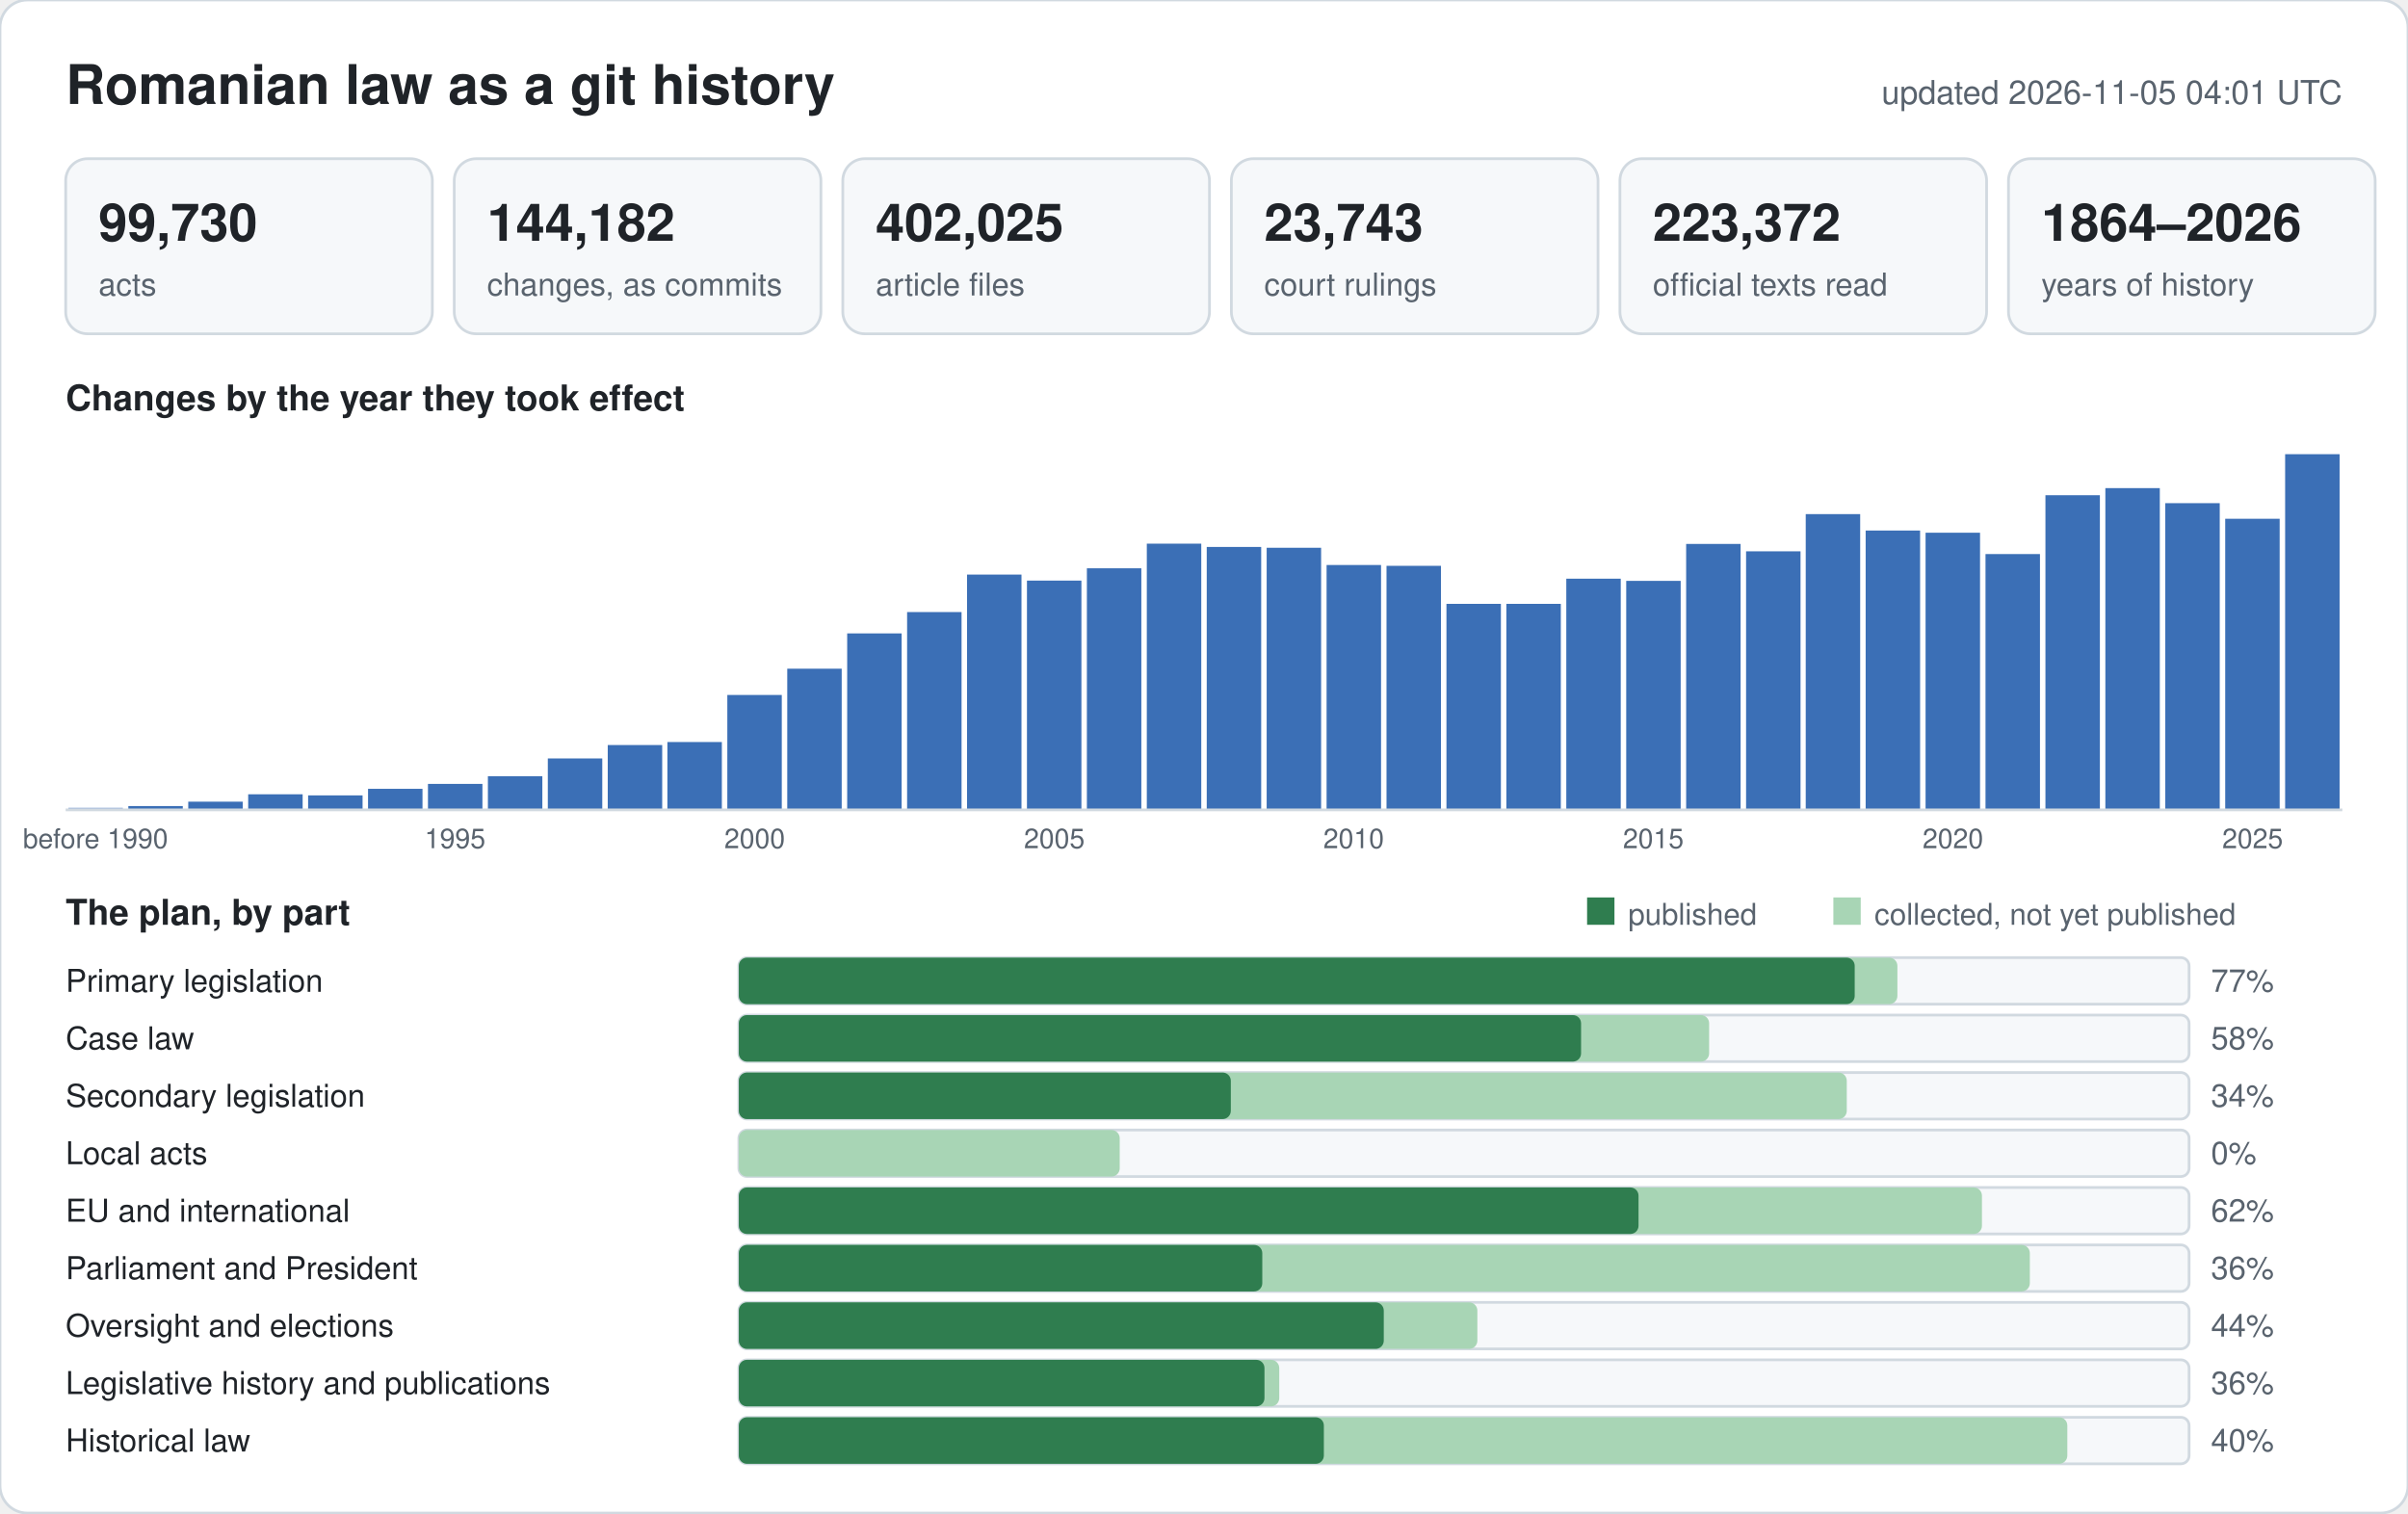
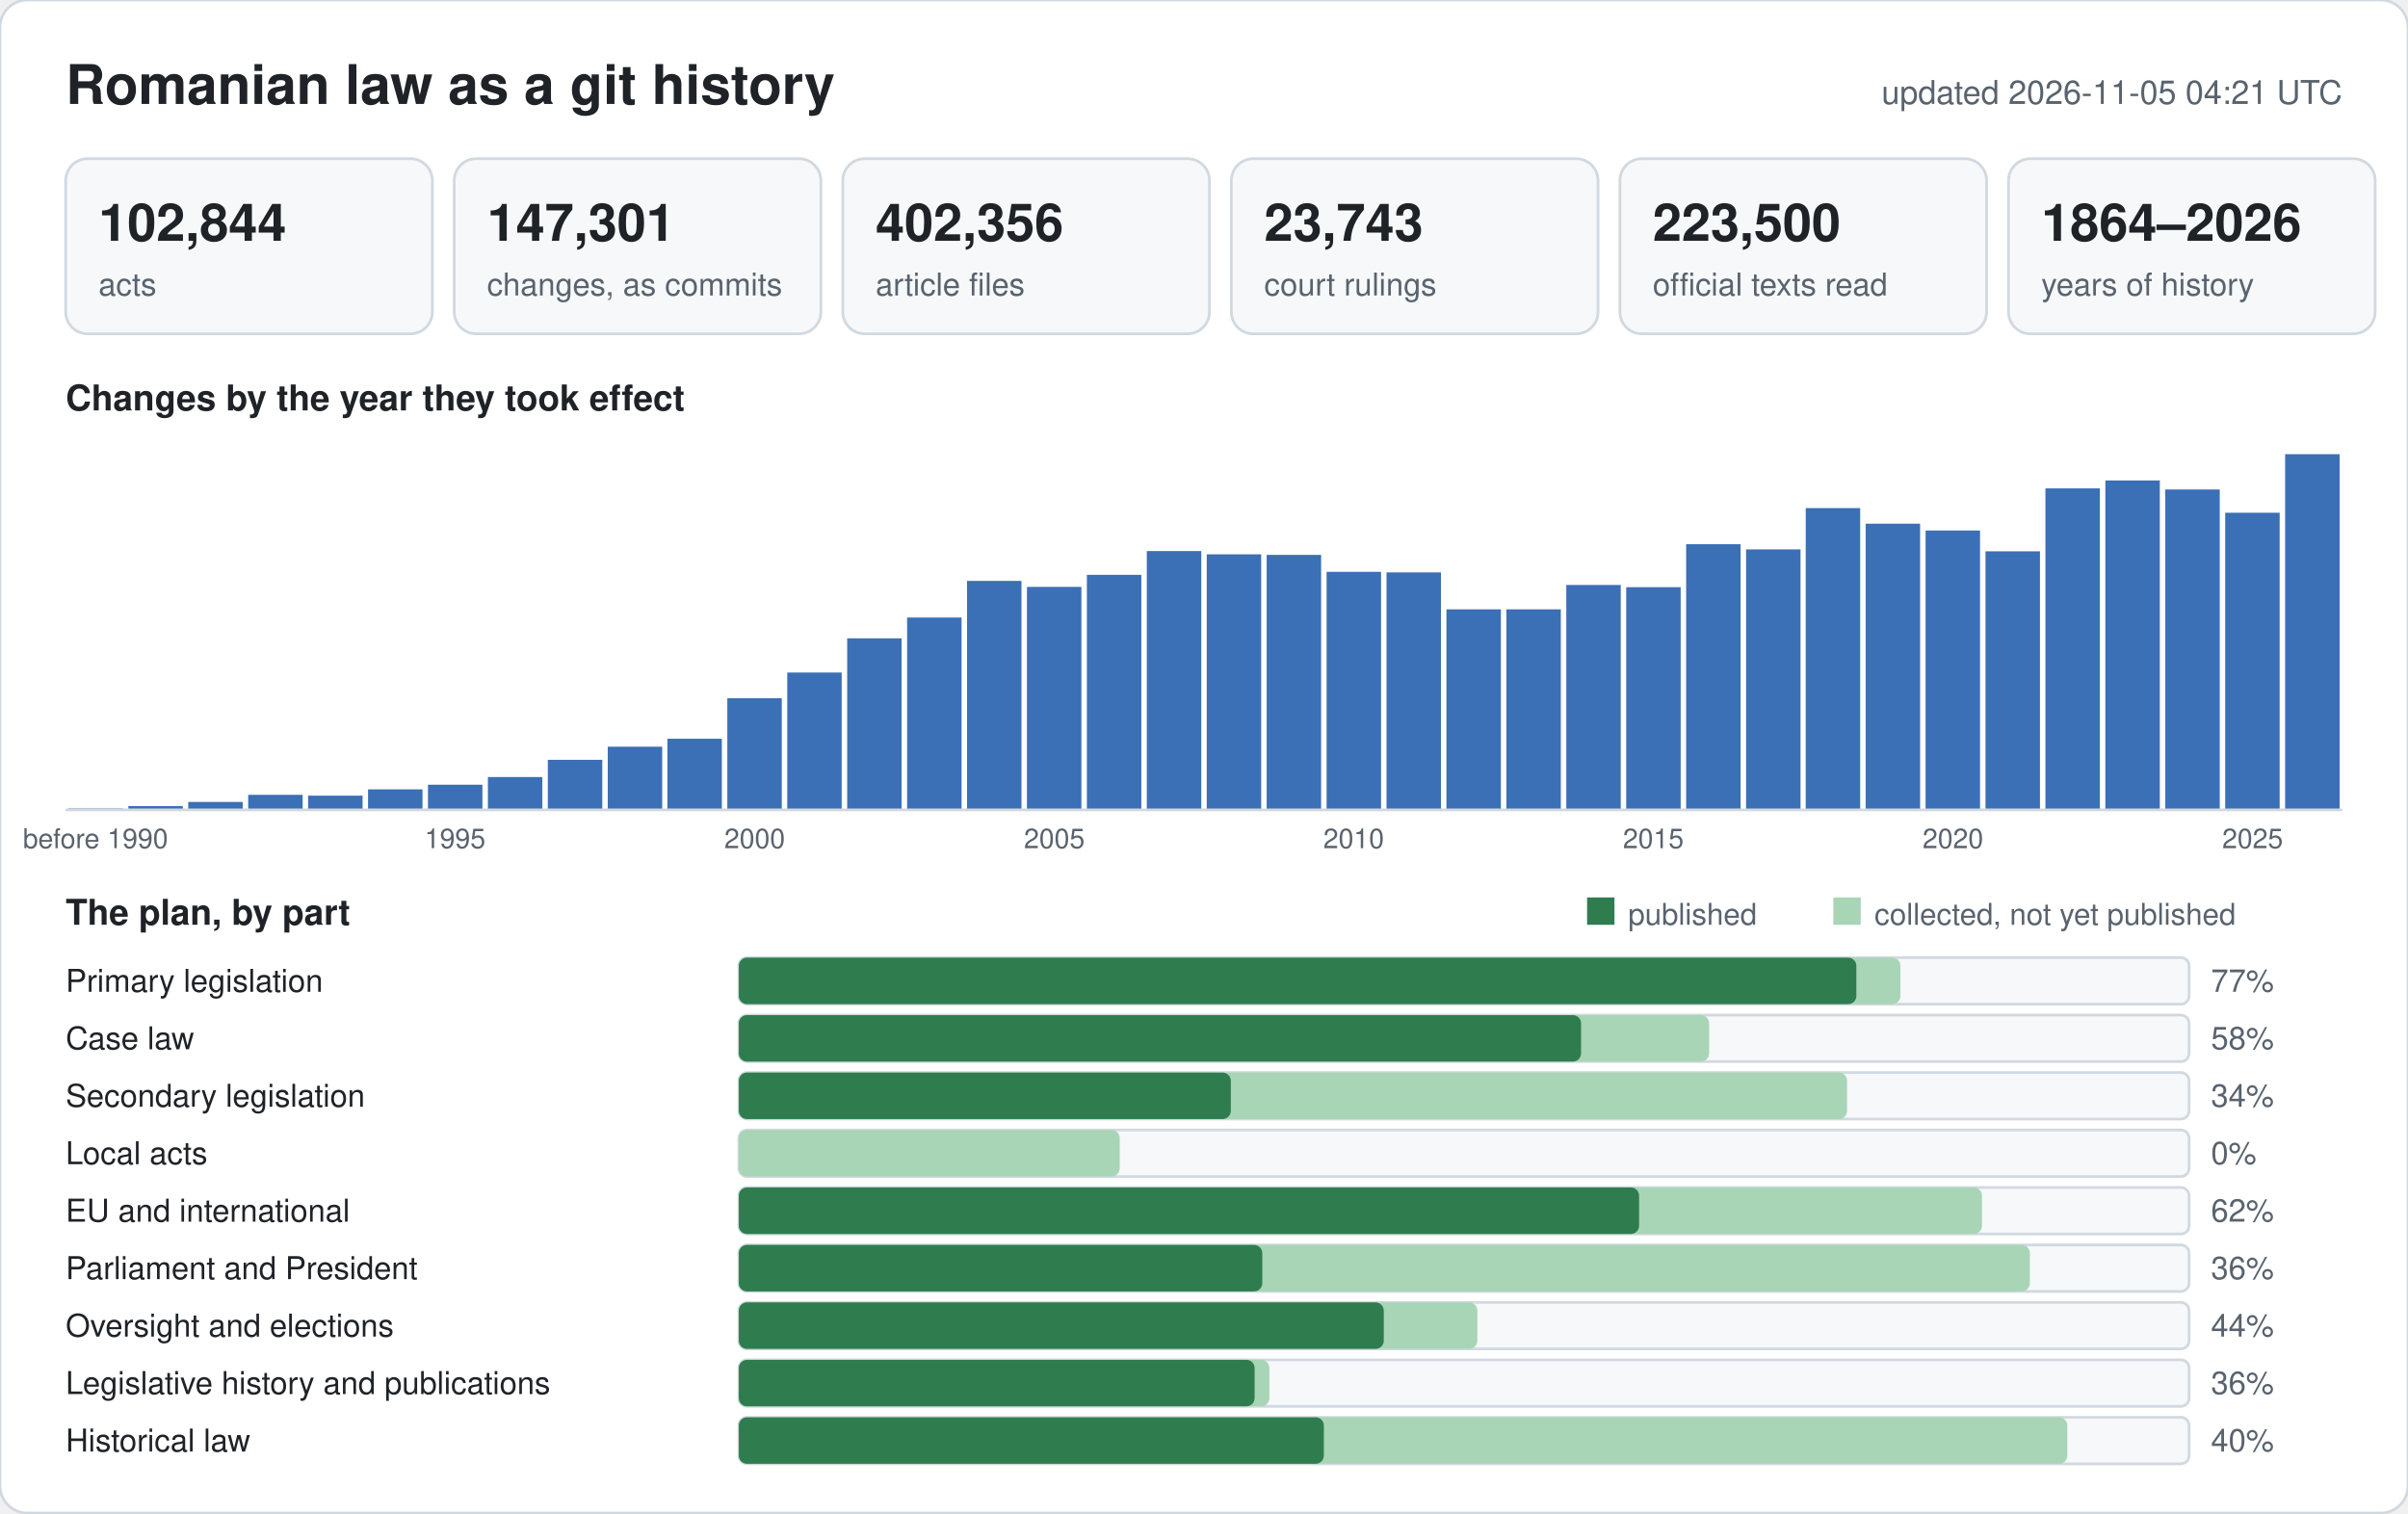
<svg xmlns="http://www.w3.org/2000/svg" width="880" height="553" viewBox="0 0 880 553" font-family="-apple-system,BlinkMacSystemFont,Segoe UI,Helvetica,Arial,sans-serif">
  <rect width="880" height="553" rx="10" fill="#ffffff" stroke="#d1d9e0" />
  <text x="24" y="38" font-size="20" font-weight="600" fill="#1f2328">Romanian law as a git history</text>
-   <text x="856" y="38" font-size="12" text-anchor="end" fill="#59636e">updated 2026-11-05 04:01 UTC</text>
+   <text x="856" y="38" font-size="12" text-anchor="end" fill="#59636e">updated 2026-11-05 04:21 UTC</text>
  <rect x="24" y="58" width="134" height="64" rx="8" fill="#f6f8fa" stroke="#d1d9e0" />
-   <text x="36" y="88" font-size="19" font-weight="600" fill="#1f2328">99,730</text>
+   <text x="36" y="88" font-size="19" font-weight="600" fill="#1f2328">102,844</text>
  <text x="36" y="108" font-size="11.5" fill="#59636e">acts</text>
  <rect x="166" y="58" width="134" height="64" rx="8" fill="#f6f8fa" stroke="#d1d9e0" />
-   <text x="178" y="88" font-size="19" font-weight="600" fill="#1f2328">144,182</text>
+   <text x="178" y="88" font-size="19" font-weight="600" fill="#1f2328">147,301</text>
  <text x="178" y="108" font-size="11.5" fill="#59636e">changes, as commits</text>
  <rect x="308" y="58" width="134" height="64" rx="8" fill="#f6f8fa" stroke="#d1d9e0" />
-   <text x="320" y="88" font-size="19" font-weight="600" fill="#1f2328">402,025</text>
+   <text x="320" y="88" font-size="19" font-weight="600" fill="#1f2328">402,356</text>
  <text x="320" y="108" font-size="11.5" fill="#59636e">article files</text>
  <rect x="450" y="58" width="134" height="64" rx="8" fill="#f6f8fa" stroke="#d1d9e0" />
  <text x="462" y="88" font-size="19" font-weight="600" fill="#1f2328">23,743</text>
  <text x="462" y="108" font-size="11.5" fill="#59636e">court rulings</text>
  <rect x="592" y="58" width="134" height="64" rx="8" fill="#f6f8fa" stroke="#d1d9e0" />
-   <text x="604" y="88" font-size="19" font-weight="600" fill="#1f2328">223,372</text>
+   <text x="604" y="88" font-size="19" font-weight="600" fill="#1f2328">223,500</text>
  <text x="604" y="108" font-size="11.5" fill="#59636e">official texts read</text>
  <rect x="734" y="58" width="134" height="64" rx="8" fill="#f6f8fa" stroke="#d1d9e0" />
  <text x="746" y="88" font-size="19" font-weight="600" fill="#1f2328">1864–2026</text>
  <text x="746" y="108" font-size="11.5" fill="#59636e">years of history</text>
  <text x="24" y="150" font-size="13" font-weight="600" fill="#1f2328">Changes by the year they took effect</text>
-   <rect x="25.0" y="295.2" width="19.9" height="0.8" fill="#9db6dc" />
+   <rect x="25.0" y="295.3" width="19.9" height="0.7" fill="#9db6dc" />
  <text x="34.9" y="310" font-size="10" text-anchor="middle" fill="#59636e">before 1990</text>
  <rect x="46.9" y="294.6" width="19.9" height="1.4" fill="#3b6fb6" />
-   <rect x="68.8" y="293.0" width="19.9" height="3.0" fill="#3b6fb6" />
-   <rect x="90.7" y="290.3" width="19.9" height="5.7" fill="#3b6fb6" />
-   <rect x="112.6" y="290.7" width="19.9" height="5.3" fill="#3b6fb6" />
-   <rect x="134.5" y="288.3" width="19.9" height="7.7" fill="#3b6fb6" />
-   <rect x="156.4" y="286.5" width="19.9" height="9.5" fill="#3b6fb6" />
+   <rect x="68.8" y="293.1" width="19.9" height="2.9" fill="#3b6fb6" />
+   <rect x="90.7" y="290.5" width="19.9" height="5.5" fill="#3b6fb6" />
+   <rect x="112.6" y="290.8" width="19.9" height="5.2" fill="#3b6fb6" />
+   <rect x="134.5" y="288.5" width="19.9" height="7.5" fill="#3b6fb6" />
+   <rect x="156.4" y="286.8" width="19.9" height="9.2" fill="#3b6fb6" />
  <text x="166.3" y="310" font-size="10" text-anchor="middle" fill="#59636e">1995</text>
-   <rect x="178.3" y="283.7" width="19.9" height="12.3" fill="#3b6fb6" />
-   <rect x="200.2" y="277.2" width="19.9" height="18.8" fill="#3b6fb6" />
-   <rect x="222.1" y="272.3" width="19.9" height="23.7" fill="#3b6fb6" />
-   <rect x="243.9" y="271.2" width="19.9" height="24.8" fill="#3b6fb6" />
-   <rect x="265.8" y="254.0" width="19.9" height="42.0" fill="#3b6fb6" />
+   <rect x="178.3" y="284.0" width="19.9" height="12.0" fill="#3b6fb6" />
+   <rect x="200.2" y="277.7" width="19.9" height="18.3" fill="#3b6fb6" />
+   <rect x="222.1" y="272.9" width="19.9" height="23.1" fill="#3b6fb6" />
+   <rect x="243.9" y="270.0" width="19.9" height="26.0" fill="#3b6fb6" />
+   <rect x="265.8" y="255.2" width="19.9" height="40.8" fill="#3b6fb6" />
  <text x="275.8" y="310" font-size="10" text-anchor="middle" fill="#59636e">2000</text>
-   <rect x="287.7" y="244.4" width="19.9" height="51.6" fill="#3b6fb6" />
-   <rect x="309.6" y="231.5" width="19.9" height="64.5" fill="#3b6fb6" />
-   <rect x="331.5" y="223.7" width="19.9" height="72.3" fill="#3b6fb6" />
-   <rect x="353.4" y="210.0" width="19.9" height="86.0" fill="#3b6fb6" />
-   <rect x="375.3" y="212.2" width="19.9" height="83.8" fill="#3b6fb6" />
+   <rect x="287.7" y="245.8" width="19.9" height="50.2" fill="#3b6fb6" />
+   <rect x="309.6" y="233.3" width="19.9" height="62.7" fill="#3b6fb6" />
+   <rect x="331.5" y="225.7" width="19.9" height="70.3" fill="#3b6fb6" />
+   <rect x="353.4" y="212.3" width="19.9" height="83.7" fill="#3b6fb6" />
+   <rect x="375.3" y="214.5" width="19.9" height="81.5" fill="#3b6fb6" />
  <text x="385.3" y="310" font-size="10" text-anchor="middle" fill="#59636e">2005</text>
-   <rect x="397.2" y="207.7" width="19.9" height="88.3" fill="#3b6fb6" />
-   <rect x="419.1" y="198.7" width="19.9" height="97.3" fill="#3b6fb6" />
-   <rect x="441.0" y="199.9" width="19.9" height="96.1" fill="#3b6fb6" />
-   <rect x="462.9" y="200.2" width="19.9" height="95.8" fill="#3b6fb6" />
-   <rect x="484.8" y="206.5" width="19.9" height="89.5" fill="#3b6fb6" />
+   <rect x="397.2" y="210.1" width="19.9" height="85.9" fill="#3b6fb6" />
+   <rect x="419.1" y="201.4" width="19.9" height="94.6" fill="#3b6fb6" />
+   <rect x="441.0" y="202.6" width="19.9" height="93.4" fill="#3b6fb6" />
+   <rect x="462.9" y="202.8" width="19.9" height="93.2" fill="#3b6fb6" />
+   <rect x="484.8" y="209.0" width="19.9" height="87.0" fill="#3b6fb6" />
  <text x="494.7" y="310" font-size="10" text-anchor="middle" fill="#59636e">2010</text>
-   <rect x="506.7" y="206.8" width="19.9" height="89.2" fill="#3b6fb6" />
-   <rect x="528.6" y="220.7" width="19.9" height="75.3" fill="#3b6fb6" />
-   <rect x="550.5" y="220.7" width="19.9" height="75.3" fill="#3b6fb6" />
-   <rect x="572.4" y="211.5" width="19.9" height="84.5" fill="#3b6fb6" />
-   <rect x="594.3" y="212.3" width="19.9" height="83.7" fill="#3b6fb6" />
+   <rect x="506.7" y="209.2" width="19.9" height="86.8" fill="#3b6fb6" />
+   <rect x="528.6" y="222.7" width="19.9" height="73.3" fill="#3b6fb6" />
+   <rect x="550.5" y="222.7" width="19.9" height="73.3" fill="#3b6fb6" />
+   <rect x="572.4" y="213.8" width="19.9" height="82.2" fill="#3b6fb6" />
+   <rect x="594.3" y="214.6" width="19.9" height="81.4" fill="#3b6fb6" />
  <text x="604.2" y="310" font-size="10" text-anchor="middle" fill="#59636e">2015</text>
-   <rect x="616.2" y="198.8" width="19.9" height="97.2" fill="#3b6fb6" />
-   <rect x="638.1" y="201.5" width="19.9" height="94.5" fill="#3b6fb6" />
-   <rect x="659.9" y="187.9" width="19.9" height="108.1" fill="#3b6fb6" />
-   <rect x="681.8" y="193.9" width="19.9" height="102.1" fill="#3b6fb6" />
-   <rect x="703.7" y="194.7" width="19.9" height="101.3" fill="#3b6fb6" />
+   <rect x="616.2" y="198.9" width="19.9" height="97.1" fill="#3b6fb6" />
+   <rect x="638.1" y="200.8" width="19.9" height="95.2" fill="#3b6fb6" />
+   <rect x="659.9" y="185.7" width="19.9" height="110.3" fill="#3b6fb6" />
+   <rect x="681.8" y="191.4" width="19.9" height="104.6" fill="#3b6fb6" />
+   <rect x="703.7" y="193.9" width="19.9" height="102.1" fill="#3b6fb6" />
  <text x="713.7" y="310" font-size="10" text-anchor="middle" fill="#59636e">2020</text>
-   <rect x="725.6" y="202.5" width="19.9" height="93.5" fill="#3b6fb6" />
-   <rect x="747.5" y="181.0" width="19.9" height="115.0" fill="#3b6fb6" />
-   <rect x="769.4" y="178.4" width="19.9" height="117.6" fill="#3b6fb6" />
-   <rect x="791.3" y="183.9" width="19.9" height="112.1" fill="#3b6fb6" />
-   <rect x="813.2" y="189.6" width="19.9" height="106.4" fill="#3b6fb6" />
+   <rect x="725.6" y="201.5" width="19.9" height="94.5" fill="#3b6fb6" />
+   <rect x="747.5" y="178.5" width="19.9" height="117.5" fill="#3b6fb6" />
+   <rect x="769.4" y="175.6" width="19.9" height="120.4" fill="#3b6fb6" />
+   <rect x="791.3" y="178.9" width="19.9" height="117.1" fill="#3b6fb6" />
+   <rect x="813.2" y="187.4" width="19.9" height="108.6" fill="#3b6fb6" />
  <text x="823.2" y="310" font-size="10" text-anchor="middle" fill="#59636e">2025</text>
  <rect x="835.1" y="166.0" width="19.9" height="130.0" fill="#3b6fb6" />
  <line x1="24" y1="296" x2="856" y2="296" stroke="#d1d9e0" />
  <text x="24" y="338" font-size="13" font-weight="600" fill="#1f2328">The plan, by part</text>
  <rect x="580" y="328" width="10" height="10" fill="#2f7d4f" />
  <text x="595" y="338" font-size="11" fill="#59636e">published</text>
  <rect x="670" y="328" width="10" height="10" fill="#a8d5b5" />
  <text x="685" y="338" font-size="11" fill="#59636e">collected, not yet published</text>
  <text x="24" y="362.5" font-size="11.5" fill="#1f2328">Primary legislation</text>
  <rect x="270" y="350" width="530" height="17" rx="3" fill="#f6f8fa" stroke="#d1d9e0" />
-   <rect x="270" y="350" width="423.4" height="17" rx="3" fill="#a8d5b5" />
-   <rect x="270" y="350" width="407.8" height="17" rx="3" fill="#2f7d4f" />
+   <rect x="270" y="350" width="424.5" height="17" rx="3" fill="#a8d5b5" />
+   <rect x="270" y="350" width="408.4" height="17" rx="3" fill="#2f7d4f" />
  <text x="808" y="362.5" font-size="11.5" fill="#59636e">77%</text>
  <text x="24" y="383.5" font-size="11.5" fill="#1f2328">Case law</text>
  <rect x="270" y="371" width="530" height="17" rx="3" fill="#f6f8fa" stroke="#d1d9e0" />
  <rect x="270" y="371" width="354.6" height="17" rx="3" fill="#a8d5b5" />
  <rect x="270" y="371" width="307.8" height="17" rx="3" fill="#2f7d4f" />
  <text x="808" y="383.5" font-size="11.5" fill="#59636e">58%</text>
  <text x="24" y="404.5" font-size="11.5" fill="#1f2328">Secondary legislation</text>
  <rect x="270" y="392" width="530" height="17" rx="3" fill="#f6f8fa" stroke="#d1d9e0" />
-   <rect x="270" y="392" width="404.9" height="17" rx="3" fill="#a8d5b5" />
+   <rect x="270" y="392" width="405.0" height="17" rx="3" fill="#a8d5b5" />
  <rect x="270" y="392" width="179.8" height="17" rx="3" fill="#2f7d4f" />
  <text x="808" y="404.5" font-size="11.5" fill="#59636e">34%</text>
  <text x="24" y="425.5" font-size="11.5" fill="#1f2328">Local acts</text>
  <rect x="270" y="413" width="530" height="17" rx="3" fill="#f6f8fa" stroke="#d1d9e0" />
  <rect x="270" y="413" width="139.2" height="17" rx="3" fill="#a8d5b5" />
  <rect x="270" y="413" width="0.0" height="17" rx="3" fill="#2f7d4f" />
  <text x="808" y="425.5" font-size="11.5" fill="#59636e">0%</text>
  <text x="24" y="446.5" font-size="11.5" fill="#1f2328">EU and international</text>
  <rect x="270" y="434" width="530" height="17" rx="3" fill="#f6f8fa" stroke="#d1d9e0" />
  <rect x="270" y="434" width="454.3" height="17" rx="3" fill="#a8d5b5" />
-   <rect x="270" y="434" width="328.8" height="17" rx="3" fill="#2f7d4f" />
+   <rect x="270" y="434" width="329.0" height="17" rx="3" fill="#2f7d4f" />
  <text x="808" y="446.5" font-size="11.5" fill="#59636e">62%</text>
  <text x="24" y="467.5" font-size="11.5" fill="#1f2328">Parliament and President</text>
  <rect x="270" y="455" width="530" height="17" rx="3" fill="#f6f8fa" stroke="#d1d9e0" />
  <rect x="270" y="455" width="471.8" height="17" rx="3" fill="#a8d5b5" />
  <rect x="270" y="455" width="191.3" height="17" rx="3" fill="#2f7d4f" />
  <text x="808" y="467.5" font-size="11.5" fill="#59636e">36%</text>
  <text x="24" y="488.5" font-size="11.5" fill="#1f2328">Oversight and elections</text>
  <rect x="270" y="476" width="530" height="17" rx="3" fill="#f6f8fa" stroke="#d1d9e0" />
  <rect x="270" y="476" width="269.9" height="17" rx="3" fill="#a8d5b5" />
  <rect x="270" y="476" width="235.7" height="17" rx="3" fill="#2f7d4f" />
  <text x="808" y="488.5" font-size="11.5" fill="#59636e">44%</text>
  <text x="24" y="509.5" font-size="11.5" fill="#1f2328">Legislative history and publications</text>
  <rect x="270" y="497" width="530" height="17" rx="3" fill="#f6f8fa" stroke="#d1d9e0" />
-   <rect x="270" y="497" width="197.5" height="17" rx="3" fill="#a8d5b5" />
-   <rect x="270" y="497" width="192.1" height="17" rx="3" fill="#2f7d4f" />
+   <rect x="270" y="497" width="193.9" height="17" rx="3" fill="#a8d5b5" />
+   <rect x="270" y="497" width="188.5" height="17" rx="3" fill="#2f7d4f" />
  <text x="808" y="509.5" font-size="11.5" fill="#59636e">36%</text>
  <text x="24" y="530.5" font-size="11.5" fill="#1f2328">Historical law</text>
  <rect x="270" y="518" width="530" height="17" rx="3" fill="#f6f8fa" stroke="#d1d9e0" />
  <rect x="270" y="518" width="485.5" height="17" rx="3" fill="#a8d5b5" />
  <rect x="270" y="518" width="213.8" height="17" rx="3" fill="#2f7d4f" />
  <text x="808" y="530.5" font-size="11.5" fill="#59636e">40%</text>
</svg>
